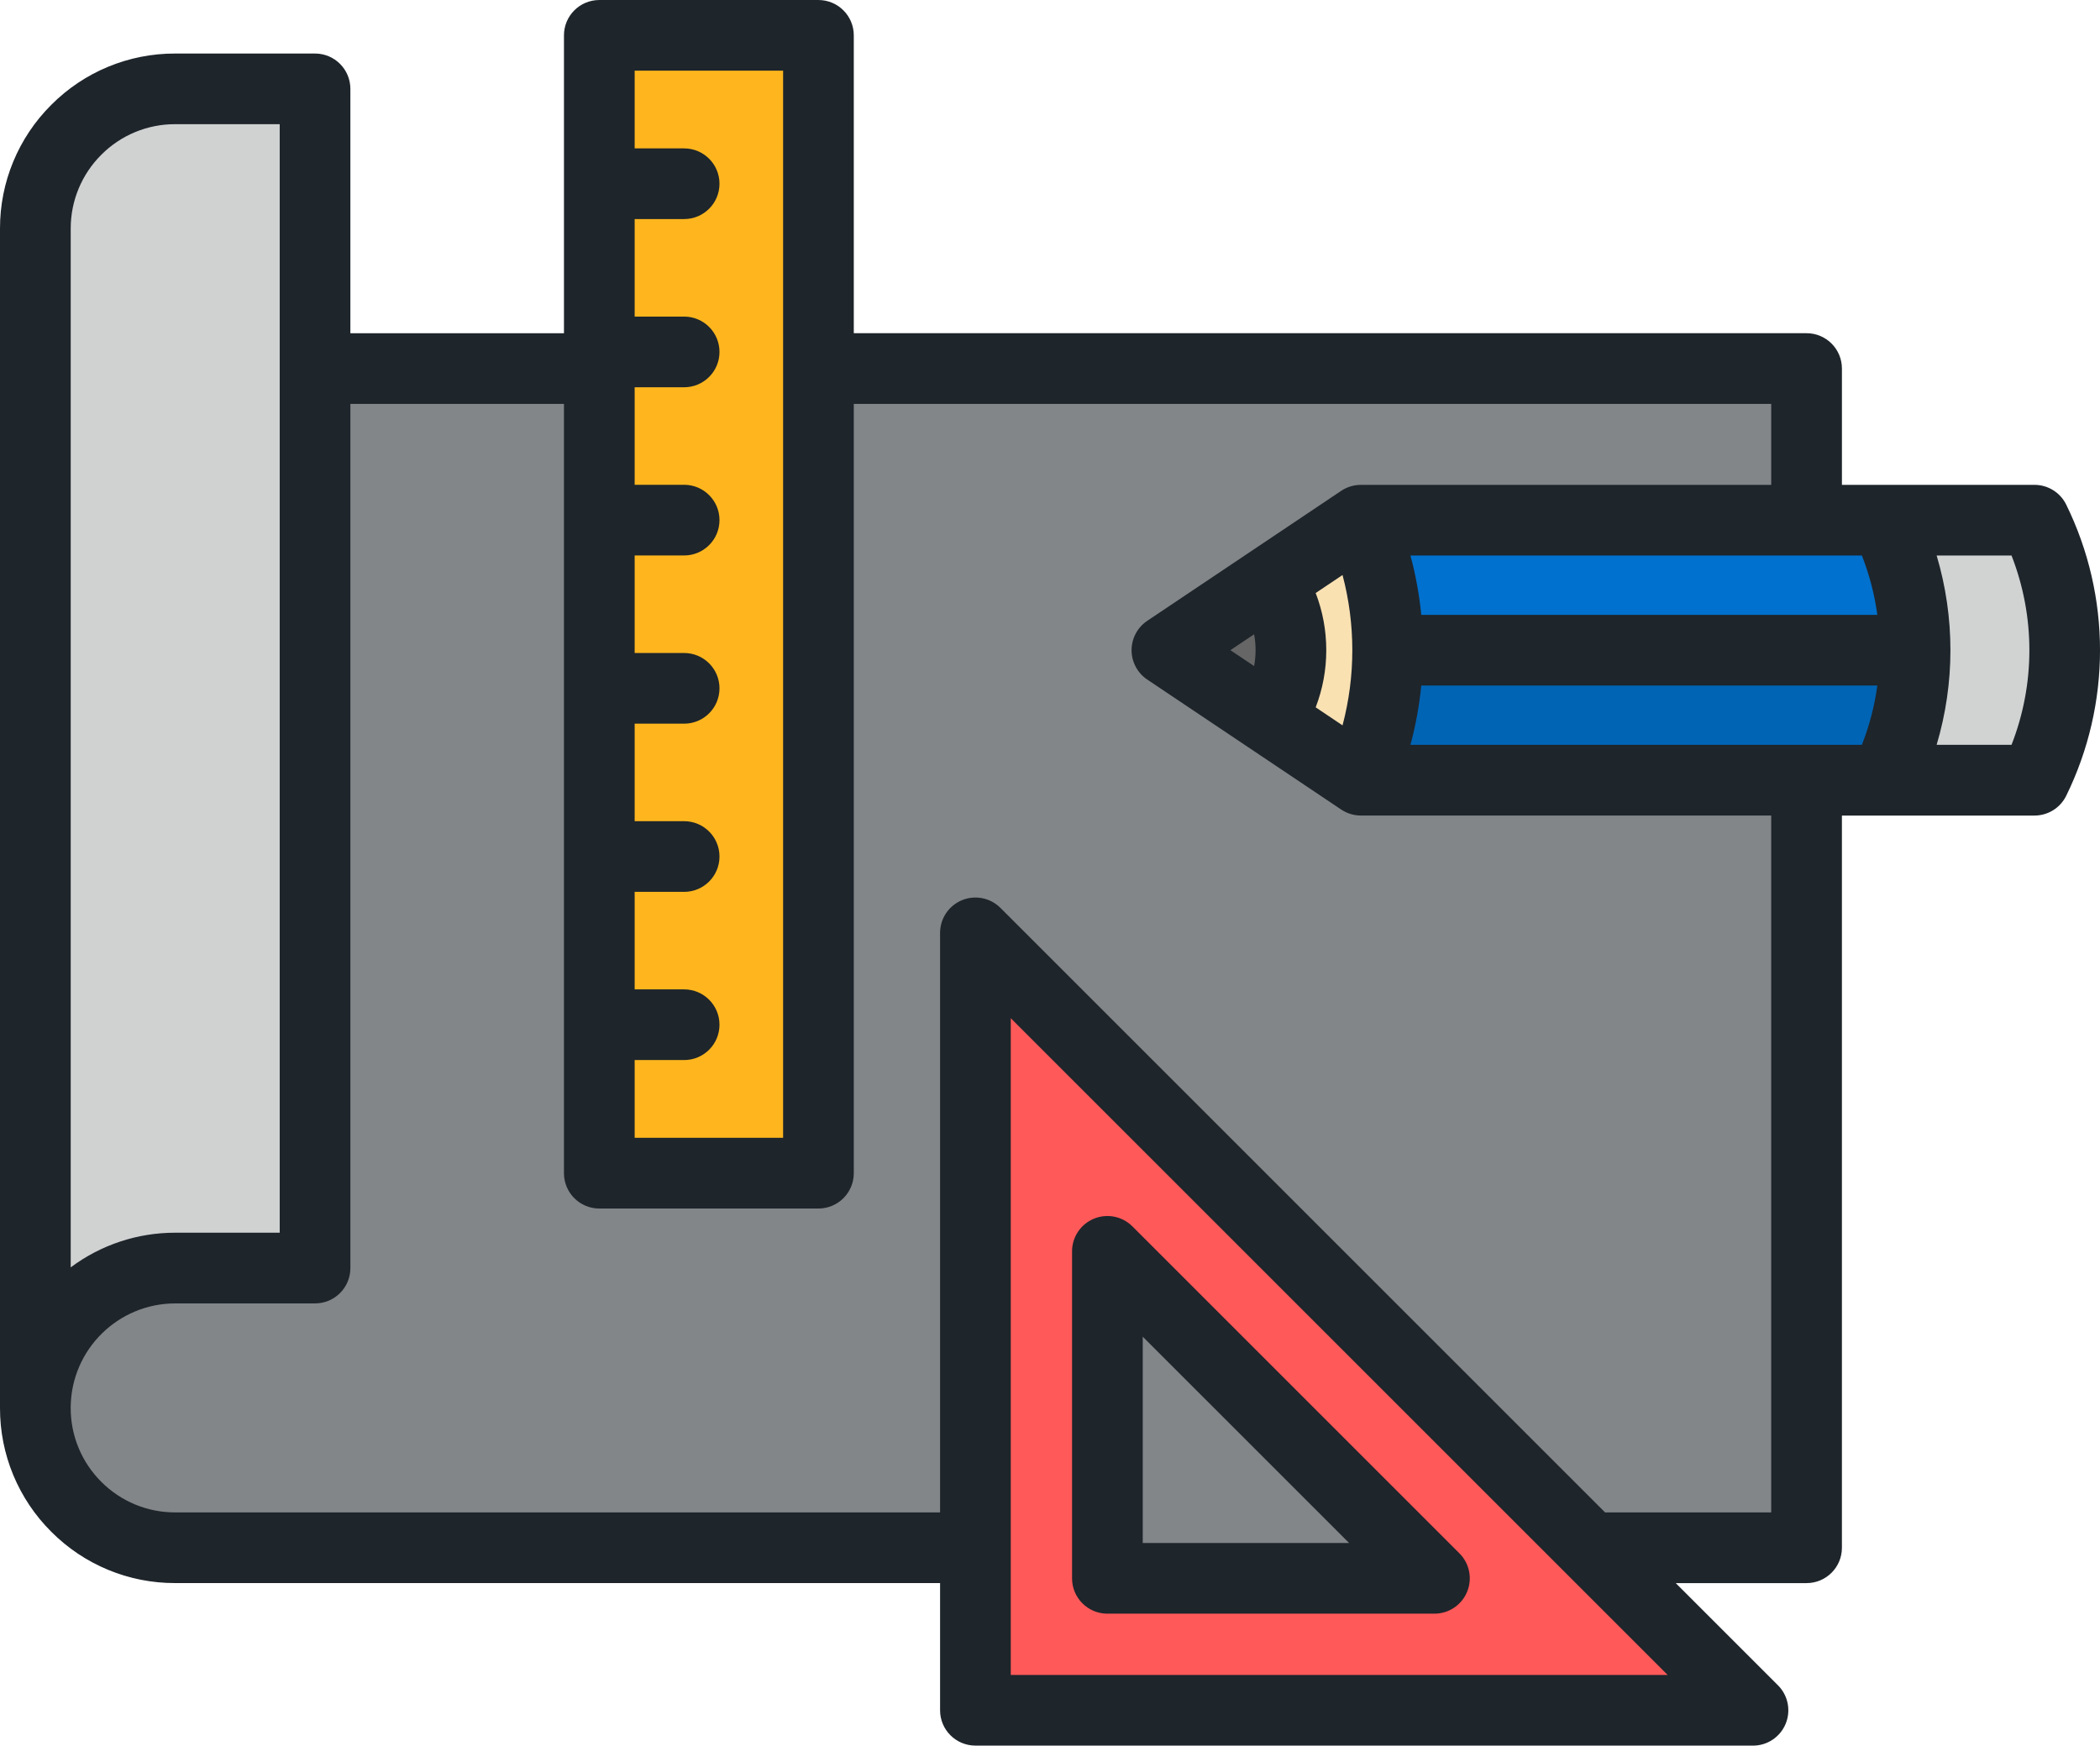
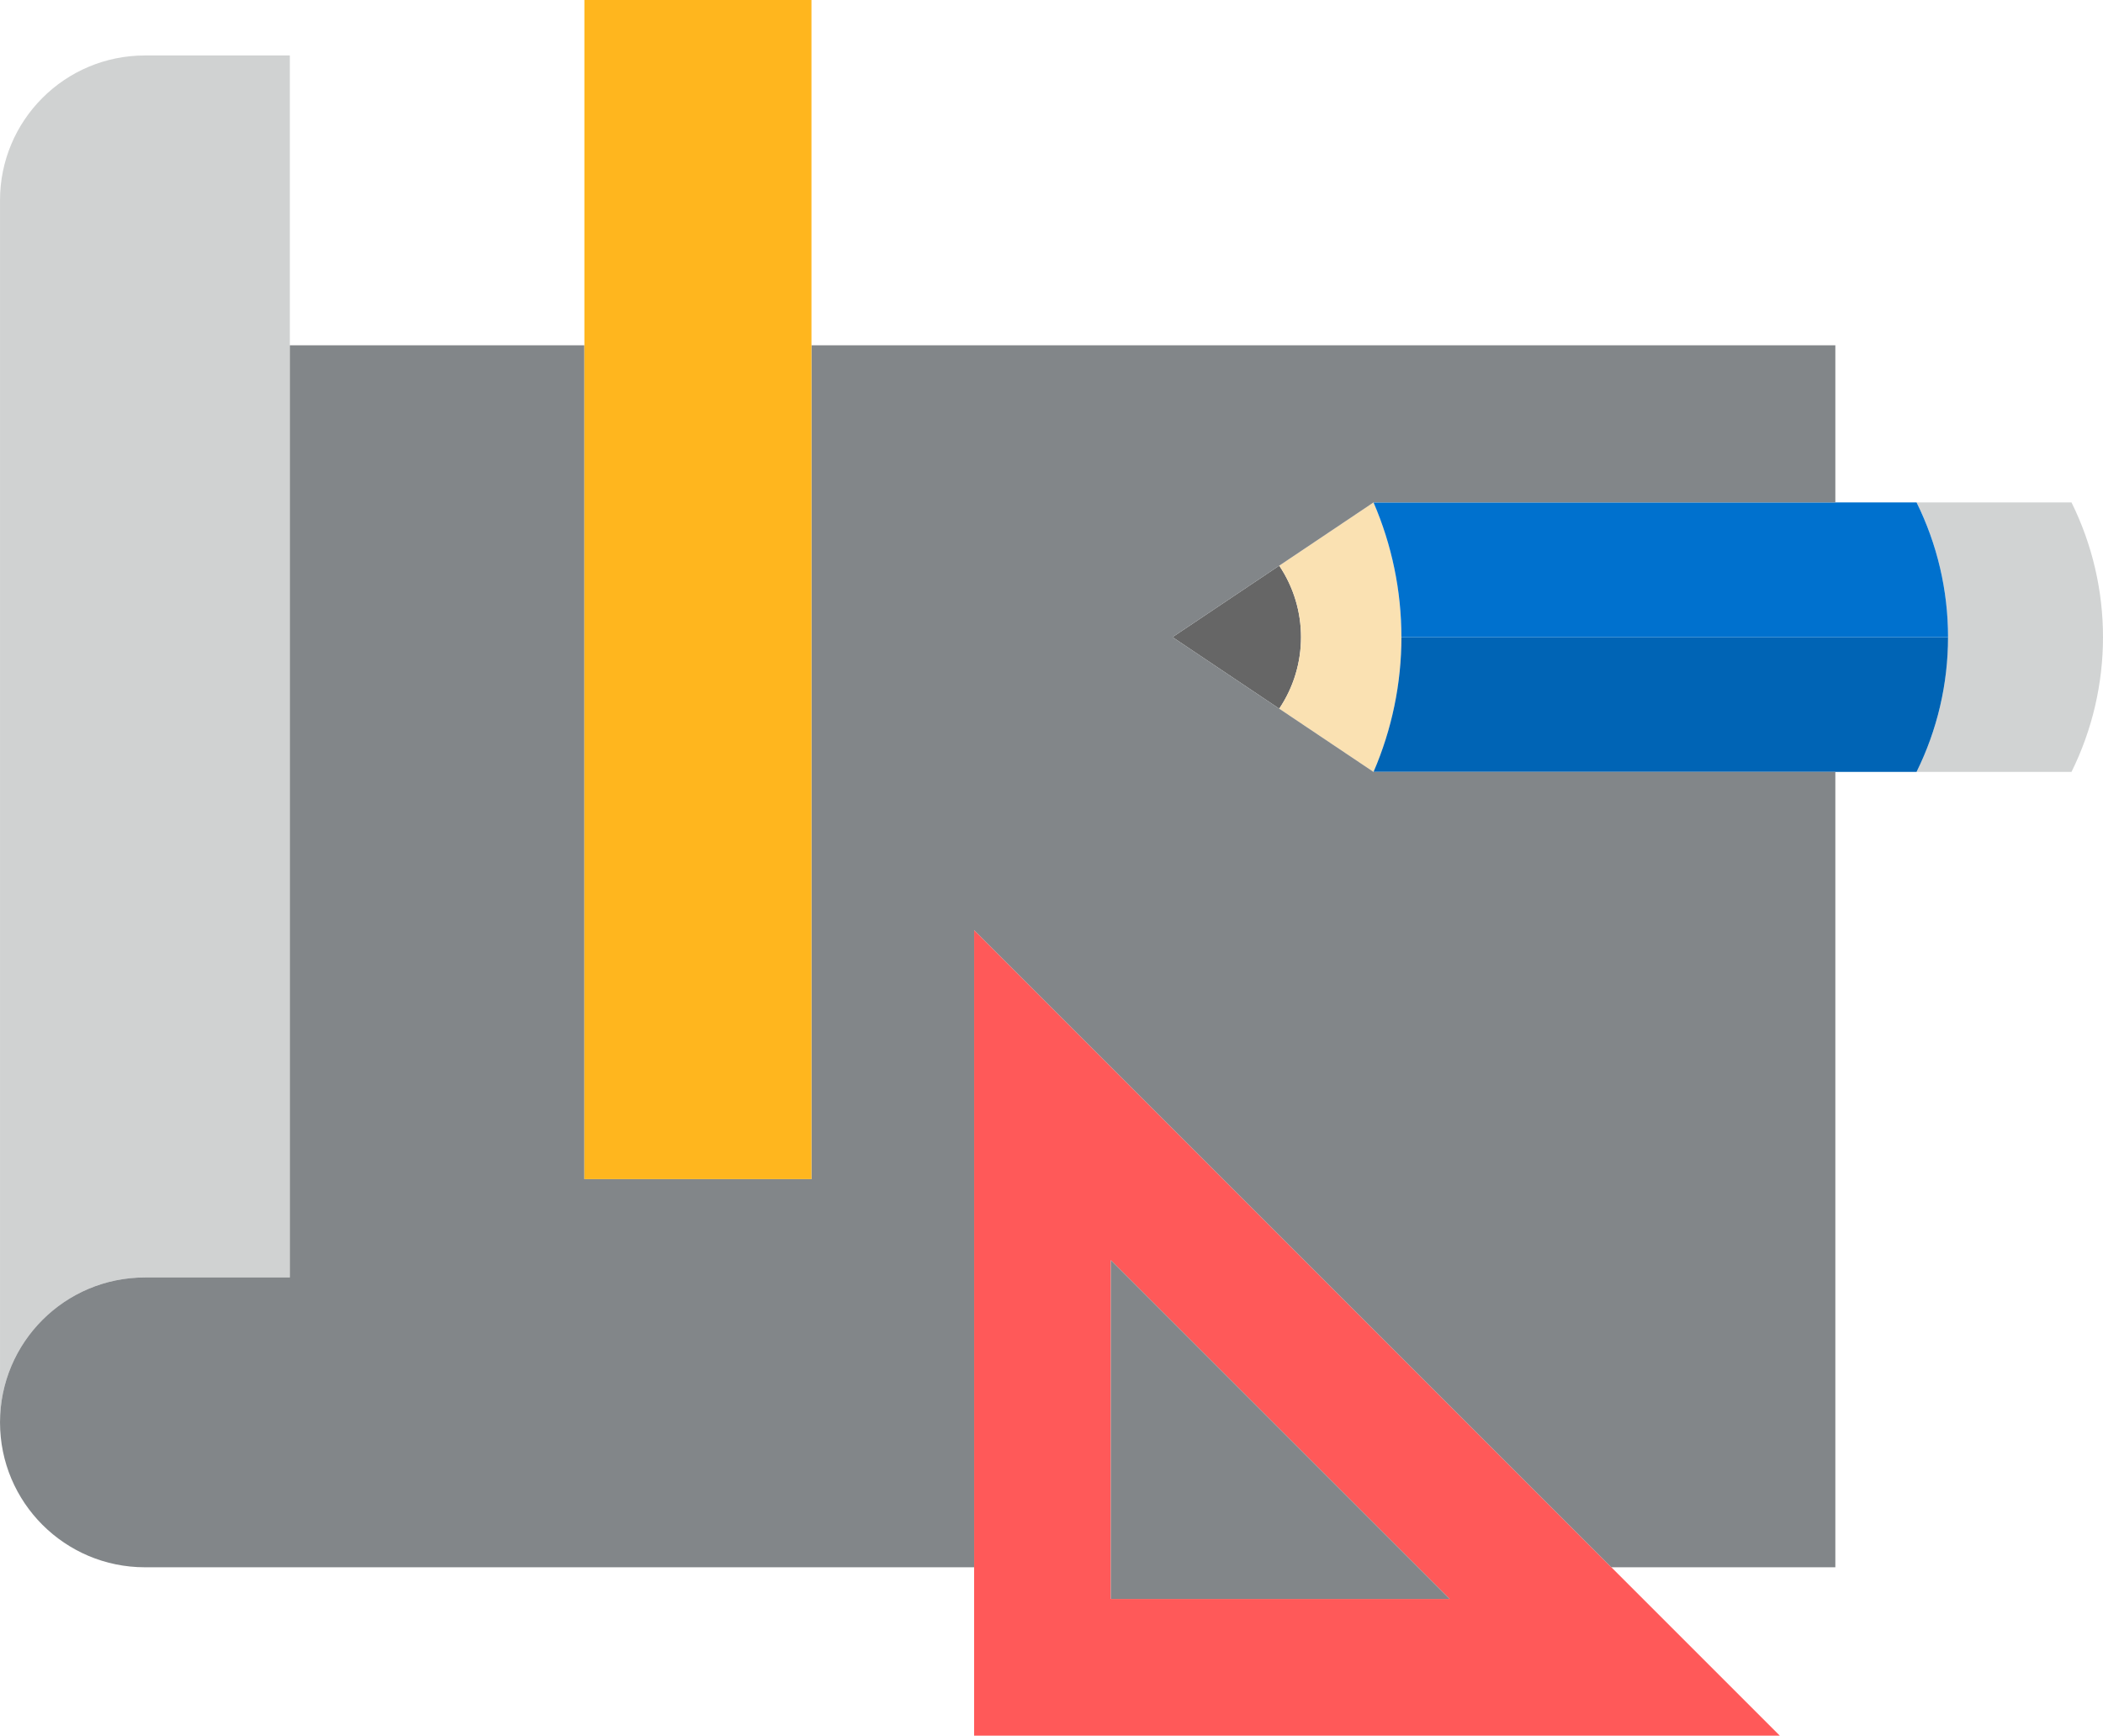
- <svg xmlns="http://www.w3.org/2000/svg" id="Group_2810" data-name="Group 2810" viewBox="-6193 2372 512 425.681">
+ <svg xmlns="http://www.w3.org/2000/svg" viewBox="-5512.384 2244.616 494.817 408.447">
  <defs>
    <style>
      .cls-1 {
        fill: #d1d3d3;
      }

      .cls-2 {
        fill: #ff5959;
      }

      .cls-3 {
        fill: #666;
      }

      .cls-4 {
        fill: #fae1b2;
      }

      .cls-5 {
        fill: #0064b5;
      }

      .cls-6 {
        fill: #0071ce;
      }

      .cls-7 {
        fill: #d0d2d2;
      }

      .cls-8 {
        fill: #828689;
      }

      .cls-9 {
        fill: #ffb61e;
      }
- 
-       .cls-10 {
-         fill: #1e252b;
-       }
    </style>
  </defs>
-   <g id="Group_2806" data-name="Group 2806">
-     <path id="Path_7088" data-name="Path 7088" class="cls-1" d="M496.022,170.007a71.53,71.53,0,0,1,0,63.413H459.564a71.53,71.53,0,0,0,0-63.413Z" transform="translate(-6193 2328.841)" />
-     <path id="Path_7089" data-name="Path 7089" class="cls-2" d="M427.392,460.222H237.819V270.648L387.763,420.592Zm-157.4-32.172H349.72l-79.729-79.729V428.05Z" transform="translate(-6193 2328.841)" />
-     <path id="Path_7090" data-name="Path 7090" class="cls-3" d="M309.608,184.887a30.187,30.187,0,0,1,0,33.654L284.5,201.708Z" transform="translate(-6193 2328.841)" />
-     <path id="Path_7091" data-name="Path 7091" class="cls-4" d="M331.8,170.019a79.837,79.837,0,0,1,0,63.39v.011l-22.187-14.88a30.187,30.187,0,0,0,0-33.654l22.187-14.88Z" transform="translate(-6193 2328.841)" />
-     <path id="Path_7092" data-name="Path 7092" class="cls-5" d="M466.573,201.708h.4a71.5,71.5,0,0,1-7.411,31.712H331.8v-.011a79.946,79.946,0,0,0,6.561-31.7Z" transform="translate(-6193 2328.841)" />
-     <path id="Path_7093" data-name="Path 7093" class="cls-6" d="M338.356,201.708a79.932,79.932,0,0,0-6.561-31.689v-.011H459.564a71.488,71.488,0,0,1,7.411,31.7H338.356Z" transform="translate(-6193 2328.841)" />
-     <path id="Path_7094" data-name="Path 7094" class="cls-7" d="M76.809,133.032V352.388H42.719a34.1,34.1,0,0,0-34.1,34.1V98.93a34.091,34.091,0,0,1,34.1-34.1H76.811v68.205Z" transform="translate(-6193 2328.841)" />
-     <g id="Group_2799" data-name="Group 2799" transform="translate(-6193 2328.841)">
-       <path id="Path_7095" data-name="Path 7095" class="cls-8" d="M349.72,428.05H269.991V348.321Z" />
-       <path id="Path_7096" data-name="Path 7096" class="cls-8" d="M440.456,233.421V420.593H387.763L237.819,270.648V420.592H42.719a34.1,34.1,0,1,1,0-68.2H76.809V133.033h69.308V329.246h53.428V133.032H440.456v36.975H331.8l-22.187,14.88L284.5,201.708l25.106,16.833,22.187,14.88Z" />
-     </g>
-     <path id="Path_7097" data-name="Path 7097" class="cls-9" d="M146.117,128.988V51.775h53.429V329.247H146.117V128.988Z" transform="translate(-6193 2328.841)" />
-     <g id="Group_2800" data-name="Group 2800" transform="translate(-6193 2328.841)">
-       <path id="Union_10" data-name="Union 10" class="cls-10" d="M6430.818-1903.16a8.615,8.615,0,0,1-8.618-8.616v-31.017H6235.721a42.441,42.441,0,0,1-30.212-12.508A42.44,42.44,0,0,1,6193-1985.511c0-.146,0-.295,0-.439v-287.121a42.464,42.464,0,0,1,12.5-30.2,42.441,42.441,0,0,1,30.217-12.516h34.091a8.617,8.617,0,0,1,8.616,8.617v59.587H6330.5v-72.638a8.616,8.616,0,0,1,8.618-8.616h53.425a8.617,8.617,0,0,1,8.619,8.616v72.636h232.3a8.618,8.618,0,0,1,8.617,8.617v28.362h46.949a8.617,8.617,0,0,1,7.723,4.8,80.593,80.593,0,0,1,0,71.047,8.618,8.618,0,0,1-7.725,4.8h-46.949v178.557a8.618,8.618,0,0,1-8.617,8.617h-31.895l24.923,24.923a8.618,8.618,0,0,1,1.869,9.39,8.615,8.615,0,0,1-7.963,5.32Zm8.617-17.232v0h160.154l-160.154-160.153Zm-229.2-65.458v.34a25.325,25.325,0,0,0,7.461,18.023,25.319,25.319,0,0,0,18.024,7.461H6422.2v-141.325a8.616,8.616,0,0,1,5.319-7.961,8.619,8.619,0,0,1,9.394,1.867l147.419,147.417h40.508v-169.94H6524.792a8.62,8.62,0,0,1-4.8-1.461l-47.286-31.7a8.62,8.62,0,0,1-3.818-7.158,8.62,8.62,0,0,1,3.818-7.156l47.286-31.7a8.623,8.623,0,0,1,4.8-1.459h100.048v-19.745H6401.161v187.6a8.618,8.618,0,0,1-8.619,8.617h-53.425a8.618,8.618,0,0,1-8.618-8.617v-187.6h-52.071v210.739a8.617,8.617,0,0,1-8.616,8.617h-34.091A25.514,25.514,0,0,0,6210.237-1985.849ZM6217.7-2291.1a25.356,25.356,0,0,0-7.461,18.025v253.293a42.5,42.5,0,0,1,25.484-8.453h25.472v-270.324h-25.472A25.318,25.318,0,0,0,6217.7-2291.1Zm130.038,239.725h36.19v-260.234h-36.19v18.955H6359.8a8.616,8.616,0,0,1,8.618,8.617,8.617,8.617,0,0,1-8.618,8.617h-12.063v23.783H6359.8a8.617,8.617,0,0,1,8.618,8.617,8.617,8.617,0,0,1-8.618,8.617h-12.063v23.782H6359.8a8.617,8.617,0,0,1,8.618,8.617,8.617,8.617,0,0,1-8.618,8.617h-12.063v23.787H6359.8a8.615,8.615,0,0,1,8.618,8.616,8.617,8.617,0,0,1-8.618,8.617h-12.063v23.782H6359.8a8.617,8.617,0,0,1,8.618,8.617,8.617,8.617,0,0,1-8.618,8.617h-12.063v23.782H6359.8a8.617,8.617,0,0,1,8.618,8.617,8.616,8.616,0,0,1-8.618,8.616h-12.063Zm317.434-95.829h18.256a63.385,63.385,0,0,0,0-46.171h-18.256A80.878,80.878,0,0,1,6665.167-2147.2Zm-128.289,0h110.061a62.613,62.613,0,0,0,3.771-14.467H6539.52A89,89,0,0,1,6536.878-2147.2Zm-23.108-37.025a38.7,38.7,0,0,1,2.583,13.939,38.714,38.714,0,0,1-2.583,13.94l6.549,4.392a71.643,71.643,0,0,0,0-36.662Zm-20.79,13.939,5.777,3.875a21.652,21.652,0,0,0,.362-3.877,21.627,21.627,0,0,0-.362-3.872Zm46.54-8.616h111.19a62.809,62.809,0,0,0-3.771-14.467H6536.88A88.8,88.8,0,0,1,6539.52-2178.9Zm-76.53,243.573a8.616,8.616,0,0,1-8.618-8.617v-79.734a8.617,8.617,0,0,1,5.32-7.961,8.616,8.616,0,0,1,9.392,1.867l79.734,79.735a8.614,8.614,0,0,1,1.867,9.39,8.61,8.61,0,0,1-7.96,5.32Zm8.617-17.235h50.311l-50.311-50.311Z" transform="translate(-6193 2372)" />
+   <g id="Group_2949" data-name="Group 2949" transform="translate(877 -242)">
+     <g id="Group_2806" data-name="Group 2806" transform="translate(-205 106)">
+       <path id="Path_7088" data-name="Path 7088" class="cls-1" d="M496.022,170.007a71.53,71.53,0,0,1,0,63.413H459.564a71.53,71.53,0,0,0,0-63.413Z" transform="translate(-6193 2328.841)" />
+       <path id="Path_7089" data-name="Path 7089" class="cls-2" d="M427.392,460.222H237.819V270.648L387.763,420.592Zm-157.4-32.172H349.72l-79.729-79.729V428.05Z" transform="translate(-6193 2328.841)" />
+       <path id="Path_7090" data-name="Path 7090" class="cls-3" d="M309.608,184.887a30.187,30.187,0,0,1,0,33.654L284.5,201.708Z" transform="translate(-6193 2328.841)" />
+       <path id="Path_7091" data-name="Path 7091" class="cls-4" d="M331.8,170.019a79.837,79.837,0,0,1,0,63.39v.011l-22.187-14.88a30.187,30.187,0,0,0,0-33.654l22.187-14.88Z" transform="translate(-6193 2328.841)" />
+       <path id="Path_7092" data-name="Path 7092" class="cls-5" d="M466.573,201.708h.4a71.5,71.5,0,0,1-7.411,31.712H331.8v-.011a79.946,79.946,0,0,0,6.561-31.7Z" transform="translate(-6193 2328.841)" />
+       <path id="Path_7093" data-name="Path 7093" class="cls-6" d="M338.356,201.708a79.932,79.932,0,0,0-6.561-31.689v-.011H459.564a71.488,71.488,0,0,1,7.411,31.7H338.356Z" transform="translate(-6193 2328.841)" />
+       <path id="Path_7094" data-name="Path 7094" class="cls-7" d="M76.809,133.032V352.388H42.719a34.1,34.1,0,0,0-34.1,34.1V98.93a34.091,34.091,0,0,1,34.1-34.1H76.811v68.205Z" transform="translate(-6193 2328.841)" />
+       <g id="Group_2799" data-name="Group 2799" transform="translate(-6193 2328.841)">
+         <path id="Path_7095" data-name="Path 7095" class="cls-8" d="M349.72,428.05H269.991V348.321Z" />
+         <path id="Path_7096" data-name="Path 7096" class="cls-8" d="M440.456,233.421V420.593H387.763L237.819,270.648V420.592H42.719a34.1,34.1,0,1,1,0-68.2H76.809V133.033h69.308V329.246h53.428V133.032H440.456v36.975H331.8l-22.187,14.88L284.5,201.708l25.106,16.833,22.187,14.88Z" />
+       </g>
+       <path id="Path_7097" data-name="Path 7097" class="cls-9" d="M146.117,128.988V51.775h53.429V329.247H146.117V128.988Z" transform="translate(-6193 2328.841)" />
    </g>
  </g>
</svg>
